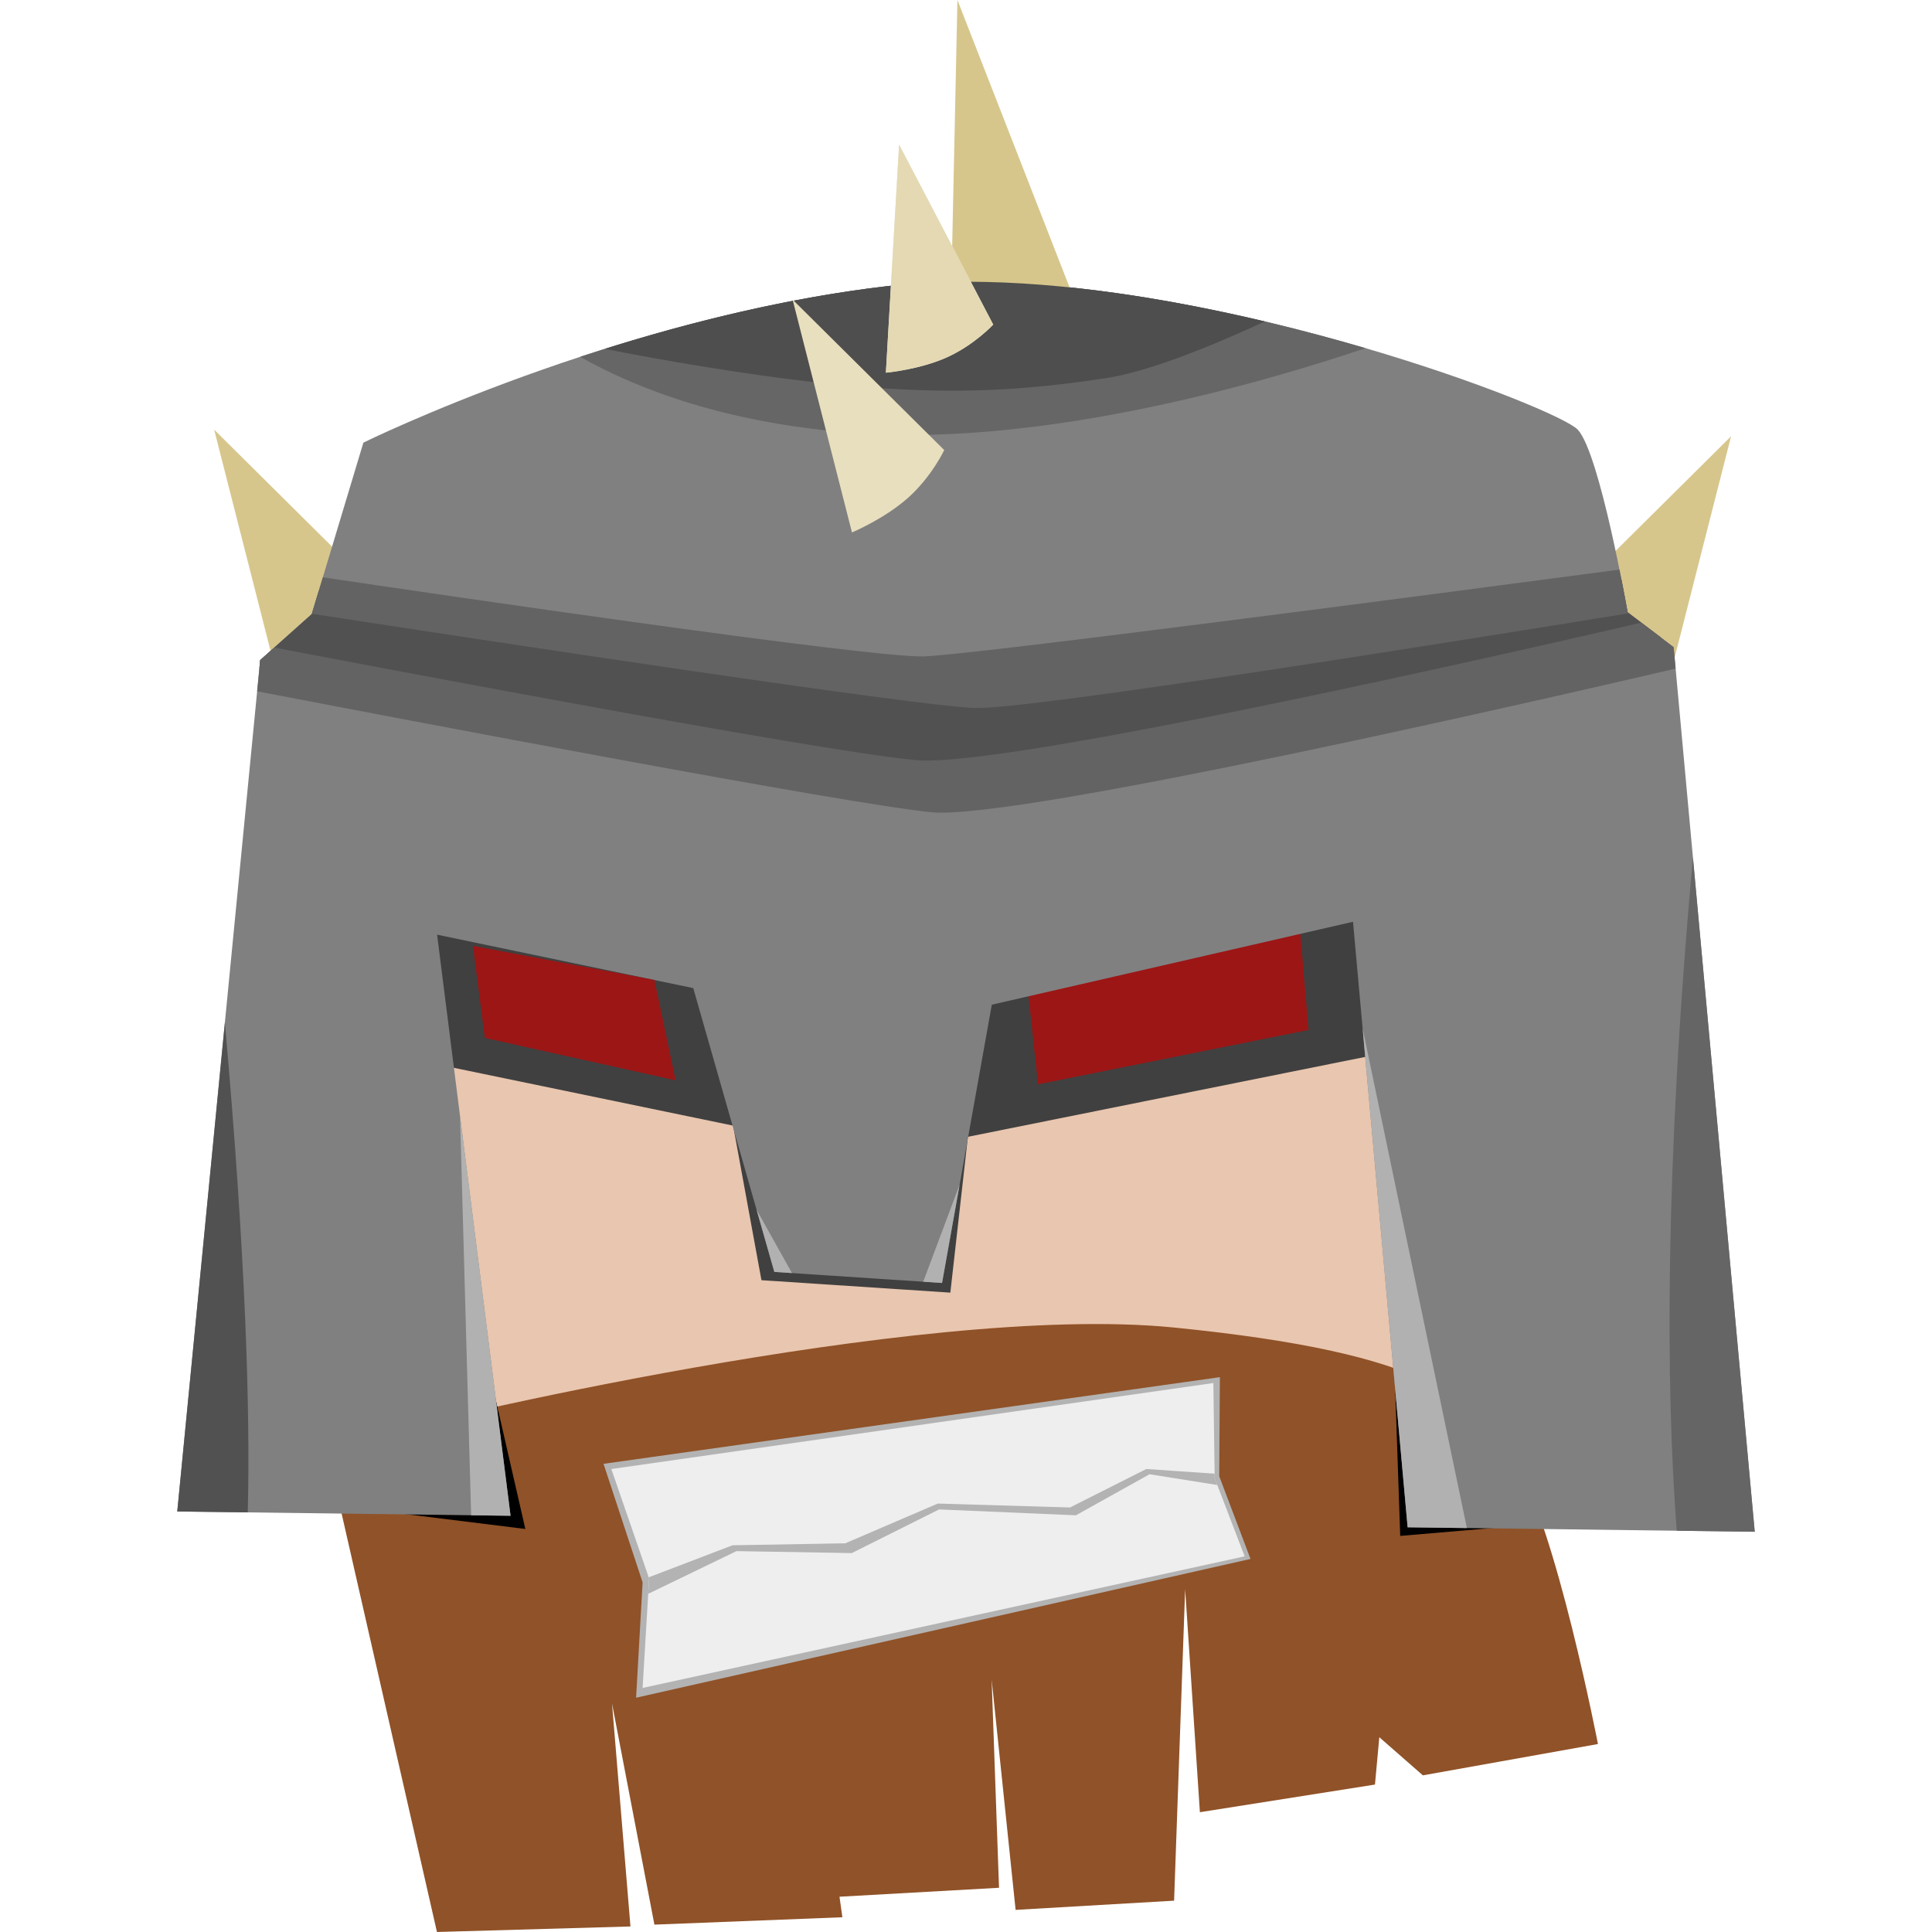
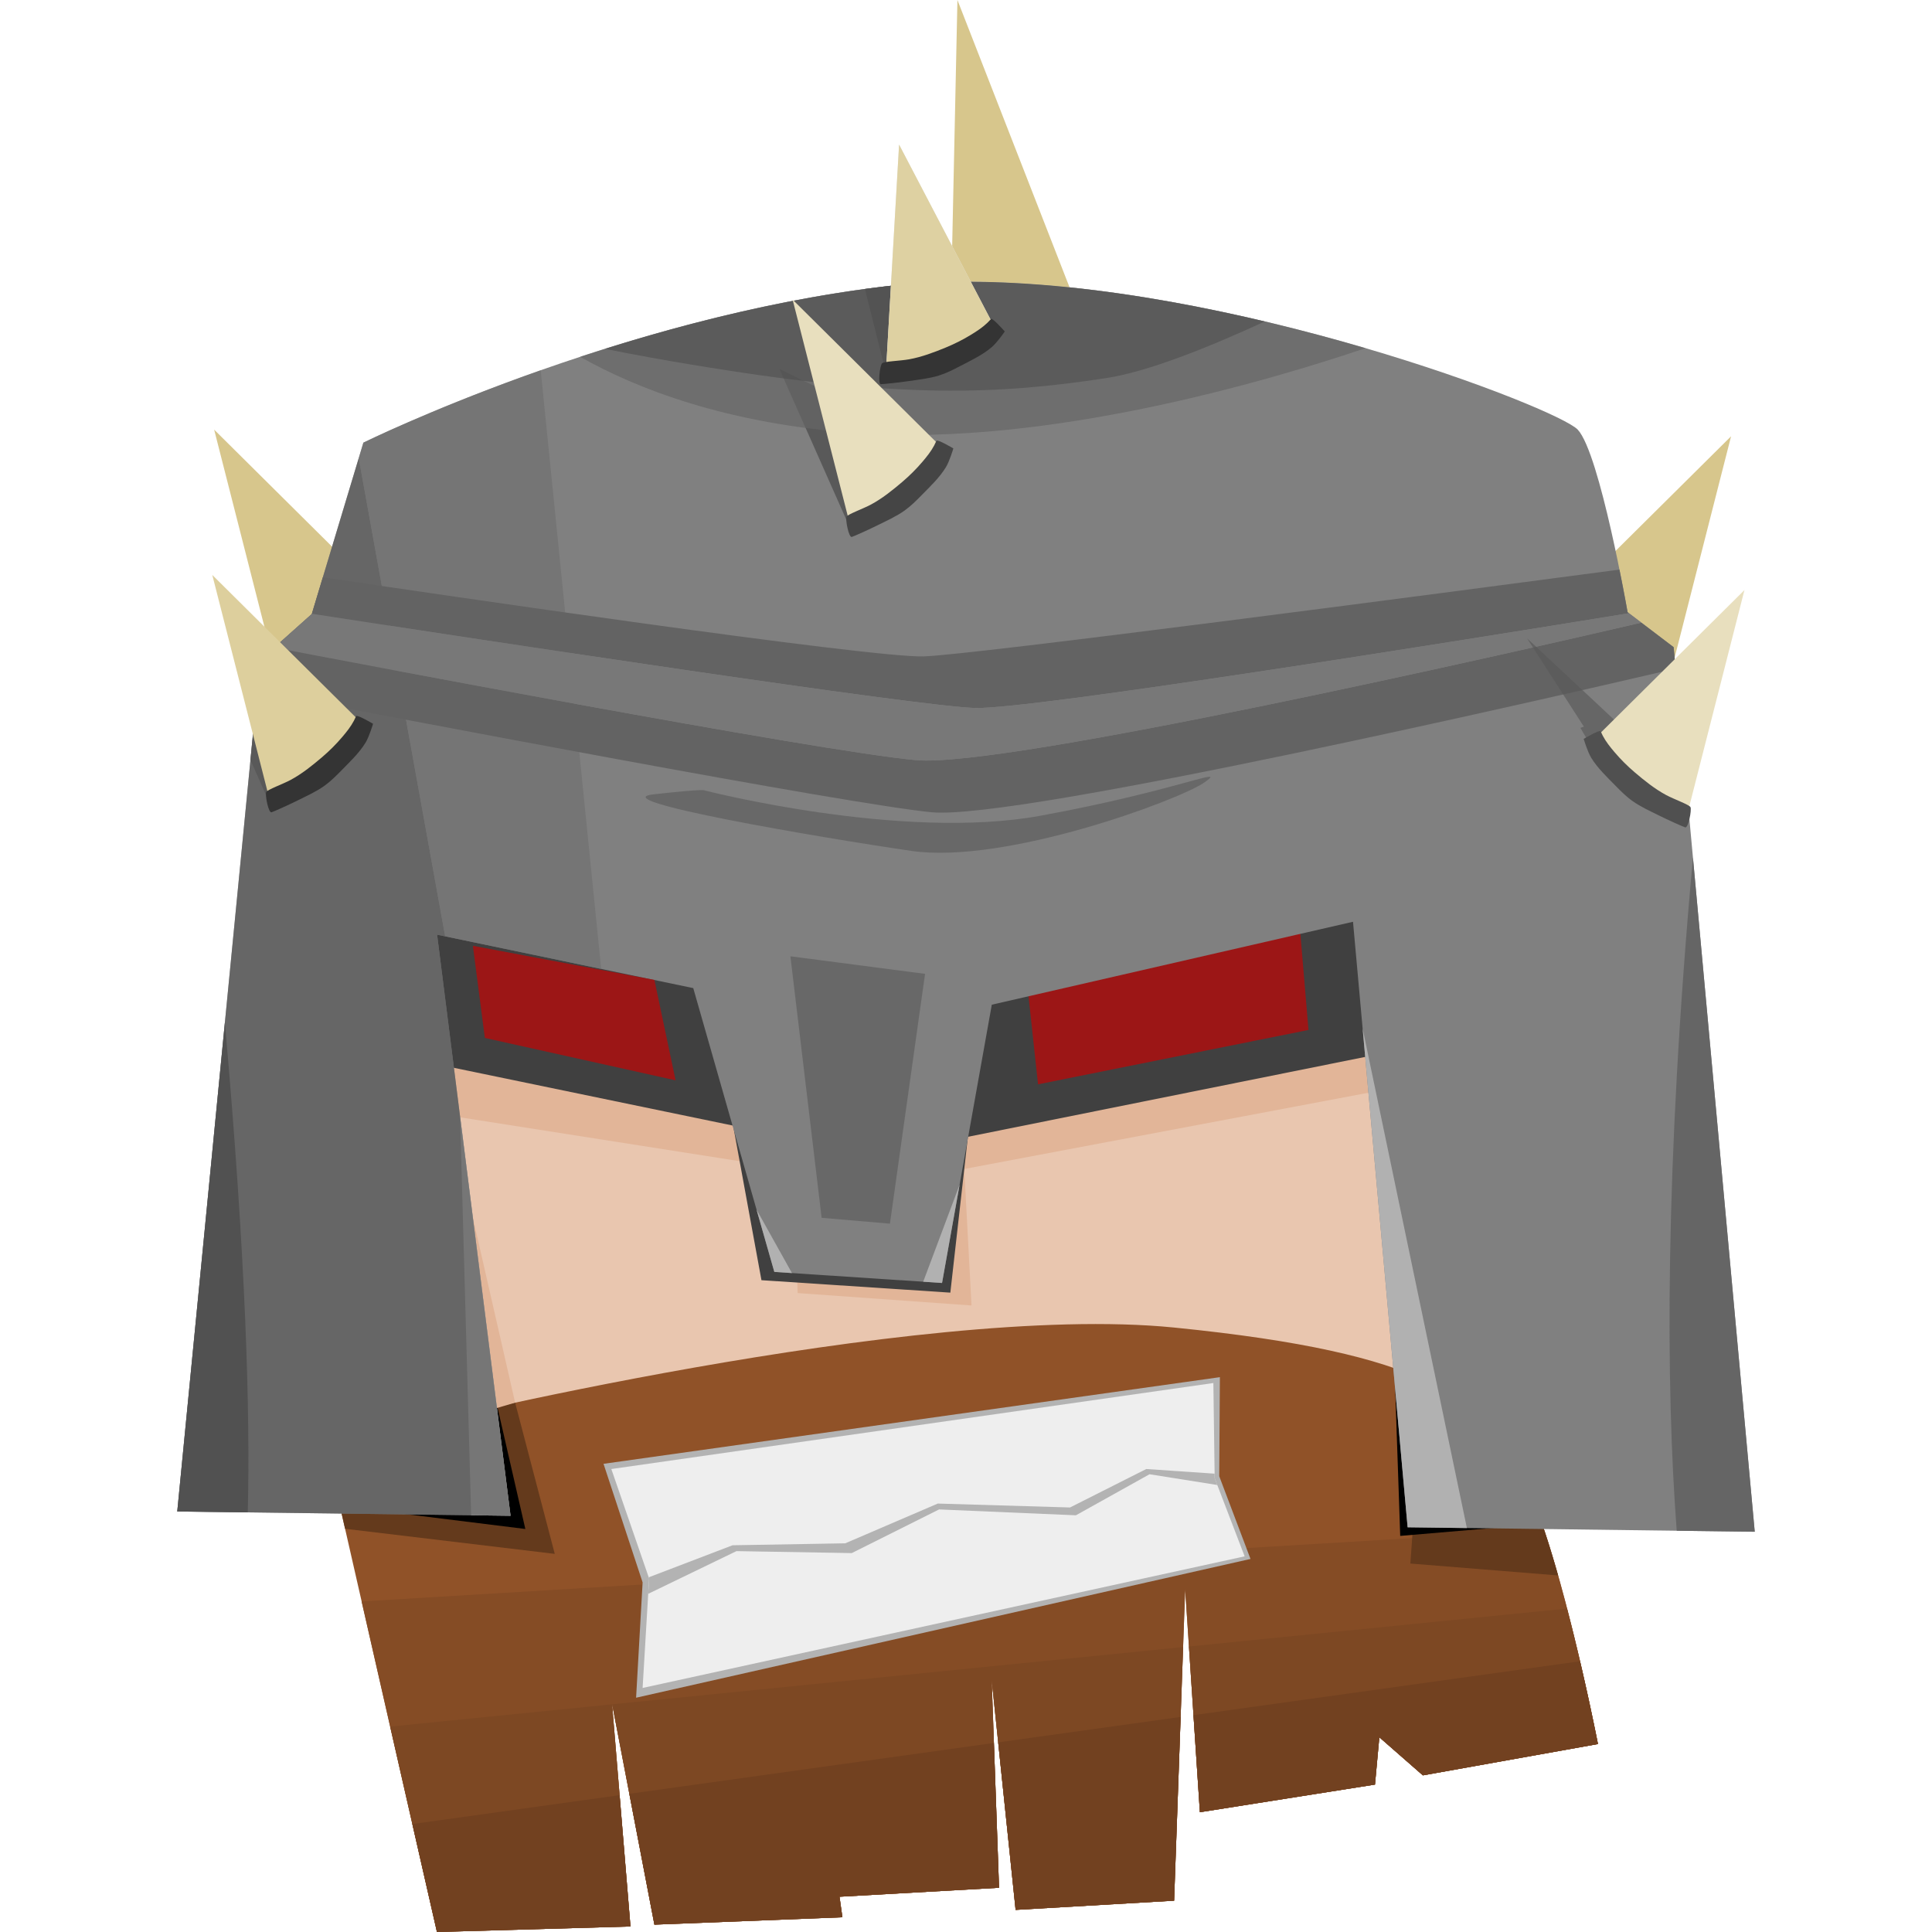
<svg xmlns="http://www.w3.org/2000/svg" id="svg8" version="1.1" viewBox="0 0 264.583 264.583" height="264.583mm" width="264.583mm">
  <defs id="defs2" />
  <g transform="translate(168.662,189.0332)" style="display:inline" id="layer1">
    <path style="fill:#e9c6af;fill-opacity:1;stroke-width:0.883;stroke-linecap:round;stroke-linejoin:round" d="m -121.547,-66.08 4.038,78.993 152.182,-0.252 -2.019,-102.212 z" id="path853" />
+     <path style="fill:#e2b598;fill-opacity:1;stroke-width:2.646;stroke-linecap:round;stroke-linejoin:round" d="m -39.205,-35.008 60.098,-13.04 1.701,7.937 -63.122,11.906 z" id="path937" />
+     <path style="fill:#e2b598;fill-opacity:1;stroke-width:2.646;stroke-linecap:round;stroke-linejoin:round" d="m -108.942,-44.646 42.9,7.56 0.567,7.371 -48.192,-7.56 z" id="path934" />
    <path d="m -116.884,-69.586 3.391,25.341 50.86,10.529 -6.96,-26.055 z" style="fill:#404040;fill-opacity:1;stroke-width:0.883;stroke-linecap:round;stroke-linejoin:round" id="path952" />
    <path style="fill:#905228;fill-opacity:1;stroke-width:0.883;stroke-linecap:round;stroke-linejoin:round" d="m -112.86,6.399 c 0,0 69.656,-17.162 104.988,-13.628 35.333,3.533 41.137,9.843 46.689,18.423 5.552,8.581 11.357,38.613 11.357,38.613 l -23.976,4.29 -40.38,-35.333 35.837,14.638 -2.019,21.957 -23.976,3.786 -2.019,-30.537 -1.514,42.651 -21.704,1.262 -3.281,-31.547 1.01,28.518 -22.461,1.262 -3.281,-27.761 4.29,30.537 -25.742,1.01 -5.805,-30.285 2.524,30.537 -26.499,0.757 -13.628,-59.813 z" id="path851" />
+     <path id="path924" style="fill:#854c25;fill-opacity:1;stroke-width:10;stroke-linecap:round;stroke-linejoin:round" d="M 799.311 791.988 L 187.184 828.9 L 226.168 1000 L 326.324 997.139 L 316.785 881.721 L 338.723 996.186 L 436.018 992.369 L 434.525 981.746 L 517.096 977.107 L 513.279 869.32 L 525.68 988.553 L 607.713 983.785 L 613.436 822.582 L 621.066 938 L 711.684 923.691 L 713.936 899.193 L 736.482 918.922 L 827.1 902.707 C 827.1 902.707 814.525 837.67 799.311 791.988 z " transform="matrix(0.2645833,0,0,0.2645833,-168.662,-189.0332)" />
+     <path id="path942" style="fill:#643a1c;fill-opacity:1;stroke-width:10;stroke-linecap:round;stroke-linejoin:round" d="M 266.629 726.01 C 232.609 733.301 210.906 738.643 210.906 738.643 L 174.66 773.936 L 178.613 791.289 L 287.143 804.285 L 266.629 726.01 z " transform="matrix(0.2645833,0,0,0.2645833,-168.662,-189.0332)" />
    <path id="path959" d="m -42.468,-59.057 65.315,-14.098 2.32,27.482 -64.78,13.027 z" style="fill:#404040;fill-opacity:1;stroke-width:0.883;stroke-linecap:round;stroke-linejoin:round" />
+     <path style="fill:#e2b598;fill-opacity:1;stroke-width:2.646;stroke-linecap:round;stroke-linejoin:round" d="m -59.427,-11.951 23.812,1.701 -1.134,-21.356 -22.868,14.363 z" id="path939" />
    <path id="path906" d="m -68.325,-35.219 32.369,0.508 -2.559,22.702 -25.868,-1.704 z" style="fill:#404040;fill-opacity:1;stroke-width:0.883;stroke-linecap:round;stroke-linejoin:round" />
+     <path id="path958" style="fill:#643a1c;fill-opacity:1;stroke-width:10;stroke-linecap:round;stroke-linejoin:round" d="M 769.713 737.406 L 733.215 764.643 L 730 809.285 L 806.48 815.449 C 799.665 791.388 791.859 768.64 784.176 756.766 C 779.748 749.923 775.265 743.467 769.713 737.406 z " transform="matrix(0.2645833,0,0,0.2645833,-168.662,-189.0332)" />
    <path id="path927" d="m 21.776,-17.298 1.319,38.603 18.489,-1.574 -1.428,-56.481 z" style="fill:#000000;fill-opacity:1;stroke-width:0.883;stroke-linecap:round;stroke-linejoin:round" />
    <path id="path929" d="m -104.035,-11.588 7.317,31.944 -24.449,-3.034 z" style="fill:#000000;fill-opacity:1;stroke-width:0.883;stroke-linecap:round;stroke-linejoin:round" />
    <path style="fill:#9c1616;fill-opacity:1;stroke-width:0.505;stroke-linecap:round;stroke-linejoin:round" d="m -28.137,-55.636 37.344,-8.061 1.326,15.713 -37.038,7.448 z" id="path961" />
    <path style="fill:#d7c68c;fill-opacity:1;stroke-width:3.059;stroke-linecap:round;stroke-linejoin:round" d="m -139.336,-130.198 8.132,31.89 c 0,0 4.52,-1.897 7.739,-4.797 3.219,-2.9 4.896,-6.486 4.896,-6.486 z" id="path1146" />
    <path style="fill:#d7c68c;fill-opacity:1;stroke-width:3.059;stroke-linecap:round;stroke-linejoin:round" d="m 68.405,-129.285 -8.132,31.89 c 0,0 -4.52,-1.897 -7.739,-4.797 -3.219,-2.9 -4.896,-6.486 -4.896,-6.486 z" id="path1154" />
+     <path style="fill:#e2b598;fill-opacity:1;stroke-width:2.646;stroke-linecap:round;stroke-linejoin:round" d="M -98.116,3.057 -106.388,-33.148 -120.687,9.682 Z" id="path963" />
    <path d="m -36.14,-150.451 c -3.723,-0.002 -7.352,0.181 -10.83,0.583 -37.099,4.29 -71.927,21.452 -71.927,21.452 l -7.067,23.471 -7.066,6.309 -11.357,116.597 45.644,0.587 -10.059,-79.58 35.08,7.319 11.105,38.866 22.966,1.514 6.814,-38.109 49.466,-11.357 7.48,82.925 47.537,0.611 -11.105,-121.14 -6.309,-4.795 c 0,0 -3.786,-21.704 -6.814,-24.985 -2.745,-2.973 -47.566,-20.248 -83.558,-20.268 z" style="fill:#808080;fill-opacity:1;stroke-width:0.883;stroke-linecap:round;stroke-linejoin:round" id="path835" />
    <path id="path968" d="m -103.902,-59.509 1.64,12.619 26.121,5.805 -2.902,-13.754 z" style="fill:#ca0000;fill-opacity:0.663;stroke-width:0.883;stroke-linecap:round;stroke-linejoin:round" />
-     <path d="m -36.14,-150.451 c -3.723,-0.002 -7.352,0.181 -10.83,0.583 -15.212,1.759 -30.039,5.682 -42.243,9.699 7.623,4.313 20.112,9.268 38.457,10.491 25.695,1.713 55.829,-7.193 69.097,-11.677 -16.085,-4.719 -36.397,-9.086 -54.481,-9.096 z" style="fill:#666666;fill-opacity:1;stroke-width:0.883;stroke-linecap:round;stroke-linejoin:round" id="path901" />
-     <path id="path1108" d="m -38.458,-146.342 0.913,-42.691 18.264,46.801 z" style="fill:#d7c68c;fill-opacity:1;stroke-width:2.26;stroke-linecap:round;stroke-linejoin:round" />
-     <path d="m -36.14,-150.451 c -3.723,-0.002 -7.352,0.181 -10.83,0.583 -13.832,1.6 -27.348,4.989 -38.861,8.61 3.913,0.785 8.499,1.624 13.876,2.494 26.499,4.29 39.875,3.786 54.765,1.514 5.611,-0.856 13.767,-4.078 21.753,-7.76 -13.078,-3.099 -27.485,-5.434 -40.703,-5.441 z" style="fill:#4e4e4e;fill-opacity:1;stroke-width:0.883;stroke-linecap:round;stroke-linejoin:round" id="path896" />
+     <path id="path1108" style="fill:#d7c68c;fill-opacity:1;stroke-width:8.542;stroke-linecap:round;stroke-linejoin:round" d="M 495.562 0 L 492.441 145.91 C 495.237 145.854 498.045 145.821 500.871 145.822 C 518.047 145.832 535.758 146.901 553.609 148.75 L 495.562 0 z " transform="matrix(0.2645833,0,0,0.2645833,-168.662,-189.0332)" />
+     <path style="fill:#595959;fill-opacity:1;stroke-width:3.059;stroke-linecap:round;stroke-linejoin:round" d="m -61.922,-138.517 9.936,22.402 c 0,0 4.52,-1.897 7.739,-4.797 3.219,-2.9 4.896,-6.486 4.896,-6.486 z" id="path969" />
+     <path d="m -36.14,-150.451 c -3.723,-0.002 -7.352,0.181 -10.83,0.583 -15.212,1.759 -30.039,5.682 -42.243,9.699 7.623,4.313 20.112,9.268 38.457,10.491 25.695,1.713 55.829,-7.193 69.097,-11.677 -16.085,-4.719 -36.397,-9.086 -54.481,-9.096 z" style="fill:#666666;fill-opacity:0.69;stroke-width:0.883;stroke-linecap:round;stroke-linejoin:round" id="path901" />
+     <path id="path975" style="fill:#595959;fill-opacity:1;stroke-width:10.992;stroke-linecap:round;stroke-linejoin:round" d="M 492.316 145.914 C 481.235 146.139 470.403 146.813 459.938 148.023 C 455.847 148.496 451.768 149.027 447.695 149.58 L 458.533 192.904 C 458.533 192.904 476.077 191.324 490.254 184.893 C 504.431 178.461 514.076 168.006 514.076 168.006 L 492.316 145.914 z " transform="matrix(0.2645833,0,0,0.2645833,-168.662,-189.0332)" />
+     <path d="m -36.14,-150.451 c -3.723,-0.002 -7.352,0.181 -10.83,0.583 -13.832,1.6 -27.348,4.989 -38.861,8.61 3.913,0.785 8.499,1.624 13.876,2.494 26.499,4.29 39.875,3.786 54.765,1.514 5.611,-0.856 13.767,-4.078 21.753,-7.76 -13.078,-3.099 -27.485,-5.434 -40.703,-5.441 z" style="fill:#4e4e4e;fill-opacity:0.588;stroke-width:0.883;stroke-linecap:round;stroke-linejoin:round" id="path896" />
    <path d="m -105.66,-36.176 1.518,54.655 5.399,0.069 z" style="fill:#b1b1b1;fill-opacity:1;stroke-width:0.883;stroke-linecap:round;stroke-linejoin:round" id="path913" />
+     <path transform="matrix(0.2645833,0,0,0.2645833,-168.662,-189.0332)" d="M 185.674 237.119 L 161.381 317.811 L 134.672 341.658 L 91.748 782.342 L 264.262 784.559 L 226.242 483.783 L 230.422 484.654 L 185.674 237.119 z " style="fill:#595959;fill-opacity:0.674;stroke-width:10;stroke-linecap:round;stroke-linejoin:round" id="path960" />
    <path d="m 17.947,-48.185 6.162,68.311 8.116,0.104 z" style="fill:#b1b1b1;fill-opacity:1;stroke-width:0.883;stroke-linecap:round;stroke-linejoin:round" id="path918" />
    <path d="m -37.244,-26.798 -4.986,13.295 2.578,0.17 z" style="fill:#b1b1b1;fill-opacity:1;stroke-width:0.883;stroke-linecap:round;stroke-linejoin:round" id="path931" />
    <path d="m -65.053,-23.372 2.435,8.524 2.413,0.159 z" style="fill:#b1b1b1;fill-opacity:1;stroke-width:0.883;stroke-linecap:round;stroke-linejoin:round" id="path936" />
    <path id="path948" d="M -80.658,27.673 -86.011,11.433 -1.601,-0.434 -1.691,13.129 2.592,24.461 -81.55,43.466 Z" style="fill:#b3b3b3;fill-opacity:1;stroke-width:0.883;stroke-linecap:round;stroke-linejoin:round" />
    <path id="path941" d="M -84.941,12.147 -2.494,0.369 -2.315,13.396 1.789,24.104 -80.658,42.128 -79.765,27.137 Z" style="fill:#eeeeee;fill-opacity:1;stroke-width:0.883;stroke-linecap:round;stroke-linejoin:round" />
    <path d="m -11.684,12.147 -10.44,5.265 -18.113,-0.535 -12.67,5.443 -15.436,0.268 -11.477,4.388 0.056,0.162 -0.125,2.098 12.082,-5.846 15.793,0.268 11.957,-5.978 18.738,0.803 10.083,-5.621 9.282,1.473 -0.36,-0.938 -0.008,-0.616 z" style="fill:#b3b3b3;fill-opacity:1;stroke-width:0.883;stroke-linecap:round;stroke-linejoin:round" id="path943" />
-     <path d="m 53.397,-109.643 -32.857,6.59 -67.384,6.94 c 0,0 -60.811,-9.472 -78.167,-11.996 l -0.952,3.163 -7.066,6.309 -0.105,1.078 2.25,0.562 92.243,16.657 90.855,-17.792 6.585,-3.596 -4.566,-3.47 c 0,0 -0.319,-1.818 -0.835,-4.445 z" style="fill:#515151;fill-opacity:1;stroke-width:0.883;stroke-linecap:round;stroke-linejoin:round" id="path979" />
+     <path transform="matrix(0.2645833,0,0,0.2645833,-168.662,-189.0332)" d="M 279.863 191.641 C 224.707 211.067 188.088 229.102 188.088 229.102 L 185.674 237.119 L 230.422 484.654 L 311.164 501.5 L 279.863 191.641 z " style="fill:#6f6f6f;fill-opacity:0.674;stroke-width:10;stroke-linecap:round;stroke-linejoin:round" id="path965" />
    <path d="m 56.121,-103.763 c -17.768,4.118 -87.032,19.917 -99.303,18.83 -13.298,-1.178 -80.273,-13.957 -87.924,-15.421 l -1.924,1.718 -0.416,4.274 c 19.788,3.804 81.191,15.521 92.406,16.568 11.815,1.103 84.863,-15.712 101.851,-19.675 l -0.269,-2.933 z" style="fill:#636363;fill-opacity:1;stroke-width:0.883;stroke-linecap:round;stroke-linejoin:round" id="path974" />
    <path d="m 53.121,-111.028 c -25.565,3.389 -88.654,11.686 -95.296,11.887 -7.262,0.22 -67.072,-8.574 -82.275,-10.831 l -1.503,4.994 c 23.133,3.561 83.107,12.7 90.845,12.904 7.61,0.2 65.781,-9.113 89.534,-12.977 l -0.193,-0.147 c 0,0 -0.432,-2.462 -1.112,-5.83 z" style="fill:#636363;fill-opacity:1;stroke-width:0.883;stroke-linecap:round;stroke-linejoin:round" id="path891" />
    <path d="m -137.866,-48.989 -6.521,66.95 9.656,0.124 c 0.346,-13.61 -0.25,-34.664 -3.135,-67.074 z" style="fill:#515151;fill-opacity:1;stroke-width:0.883;stroke-linecap:round;stroke-linejoin:round" id="path993" />
    <path d="m 63.182,-71.601 c -3.893,42.94 -3.711,72.456 -2.221,92.201 l 10.685,0.137 z" style="fill:#656565;fill-opacity:1;stroke-width:0.883;stroke-linecap:round;stroke-linejoin:round" id="path1017" />
    <path id="path1114" d="m -45.534,-169.23 -1.808,31.236 c 0,0 4.642,-0.418 8.393,-2.12 3.751,-1.702 6.303,-4.468 6.303,-4.468 z" style="fill:#e6e6e6;fill-opacity:1;stroke-width:2.908;stroke-linecap:round;stroke-linejoin:round" />
-     <path style="fill:#e4d9b2;fill-opacity:1;stroke-width:2.908;stroke-linecap:round;stroke-linejoin:round" d="m -45.534,-169.23 -1.808,31.236 c 0,0 4.642,-0.418 8.393,-2.12 3.751,-1.702 6.303,-4.468 6.303,-4.468 z" id="path1116" />
+     <path style="fill:#ded1a2;fill-opacity:1;stroke-width:2.908;stroke-linecap:round;stroke-linejoin:round" d="m -45.534,-169.23 -1.808,31.236 c 0,0 4.642,-0.418 8.393,-2.12 3.751,-1.702 6.303,-4.468 6.303,-4.468 z" id="path1116" />
    <path id="path1124" d="m -60.118,-148.005 8.132,31.89 c 0,0 4.52,-1.897 7.739,-4.797 3.219,-2.9 4.896,-6.486 4.896,-6.486 z" style="fill:#e8dfbe;fill-opacity:1;stroke-width:3.059;stroke-linecap:round;stroke-linejoin:round" />
+     <path id="path919" style="fill:#7d4823;fill-opacity:1;stroke-width:10;stroke-linecap:round;stroke-linejoin:round" d="M 811.117 832.582 L 615.395 852.213 L 621.066 938 L 711.684 923.691 L 713.936 899.193 L 736.482 918.922 L 827.1 902.707 C 827.1 902.707 820.508 868.684 811.117 832.582 z M 612.373 852.516 L 316.867 882.152 L 338.723 996.186 L 436.018 992.369 L 434.525 981.746 L 517.096 977.107 L 513.279 869.32 L 525.68 988.553 L 607.713 983.785 L 612.373 852.516 z M 316.82 882.156 L 201.943 893.678 L 226.168 1000 L 326.324 997.139 L 316.82 882.156 z " transform="matrix(0.2645833,0,0,0.2645833,-168.662,-189.0332)" />
+     <path id="path914" style="fill:#724120;fill-opacity:1;stroke-width:10;stroke-linecap:round;stroke-linejoin:round" d="M 817.828 859.852 L 617.744 887.75 L 621.066 938 L 711.684 923.691 L 713.936 899.193 L 736.482 918.922 L 827.1 902.707 C 827.1 902.707 823.481 884.076 817.828 859.852 z M 611.09 888.678 L 516.662 901.844 L 525.68 988.553 L 607.713 983.785 L 611.09 888.678 z M 514.441 902.154 L 325.744 928.467 L 338.723 996.186 L 436.018 992.369 L 434.525 981.746 L 517.096 977.107 L 514.441 902.154 z M 320.707 929.168 L 213.438 944.125 L 226.168 1000 L 326.324 997.139 L 320.707 929.168 z " transform="matrix(0.2645833,0,0,0.2645833,-168.662,-189.0332)" />
+     <path style="fill:#686868;fill-opacity:1;stroke-width:2.646;stroke-linecap:round;stroke-linejoin:round" d="m -72.178,-80.789 c 0,0 26.994,6.949 45.97,3.475 18.976,-3.475 25.925,-6.949 22.451,-4.544 -3.475,2.405 -27.261,11.225 -40.09,9.354 -12.829,-1.871 -42.496,-6.949 -35.28,-7.751 7.216,-0.802 6.949,-0.535 6.949,-0.535 z" id="path930" />
+     <path style="fill:#686868;fill-opacity:1;stroke-width:2.646;stroke-linecap:round;stroke-linejoin:round" d="m -60.418,-58.071 4.276,35.814 9.354,0.802 4.811,-34.211 z" id="path932" />
+     <path id="path969-9" style="display:inline;fill:#595959;fill-opacity:1;stroke-width:11.562;stroke-linecap:round;stroke-linejoin:round" d="M 133.986 348.689 L 129.635 393.367 L 140.615 418.121 C 140.615 418.121 157.698 410.953 169.863 399.992 C 182.028 389.032 188.367 375.479 188.367 375.479 L 133.986 348.689 z " transform="matrix(0.2645833,0,0,0.2645833,-168.662,-189.0332)" />
+     <path id="path979" style="fill:#787878;fill-opacity:1;stroke-width:3.339;stroke-linecap:round;stroke-linejoin:round" d="M 839.279 300.057 L 839.268 300.059 C 839.376 300.612 839.498 301.209 839.602 301.742 C 839.473 301.083 839.415 300.747 839.279 300.057 z M 841.467 311.535 C 842.006 314.46 842.436 316.857 842.436 316.857 C 842.436 316.857 842.068 314.79 841.467 311.535 z M 843.166 317.412 C 753.392 332.014 533.532 367.216 504.77 366.459 C 475.522 365.689 248.85 331.147 161.418 317.688 L 161.381 317.811 L 141.943 335.166 C 170.861 340.7 423.997 388.996 474.256 393.449 C 520.632 397.558 782.419 337.845 849.572 322.281 L 843.166 317.412 z " transform="matrix(0.2645833,0,0,0.2645833,-168.662,-189.0332)" />
+     <path style="display:inline;fill:#ddcf9d;fill-opacity:1;stroke-width:3.059;stroke-linecap:round;stroke-linejoin:round" d="m -139.59,-110.295 8.132,31.89 c 0,0 4.52,-1.897 7.739,-4.797 3.219,-2.9 4.896,-6.486 4.896,-6.486 z" id="path1124-3" />
+     <path style="display:inline;fill:#595959;fill-opacity:0.674;stroke-width:3.059;stroke-linecap:round;stroke-linejoin:round" d="m 40.471,-101.612 12.086,11.301 9.547,13.974 c 0,0 -4.52,-1.897 -7.739,-4.797 -3.219,-2.9 -4.896,-6.486 -4.896,-6.486 z" id="path1039" />
+     <path id="path1092" d="m 48.875,-87.467 -1.105,-1.885 2.146,-0.794 c 0,0 0.736,0.837 0.819,1.043 0.083,0.207 0.339,0.463 0.339,0.463 l -0.405,2.125 z" style="opacity:1;fill:#666666;fill-opacity:1;stroke-width:2.646;stroke-linecap:round;stroke-linejoin:round" />
+     <path id="path1154-1" d="m 70.237,-108.226 -8.132,31.89 c 0,0 -4.52,-1.897 -7.739,-4.797 -3.219,-2.9 -4.896,-6.486 -4.896,-6.486 z" style="display:inline;fill:#e8dfbe;fill-opacity:1;stroke-width:3.059;stroke-linecap:round;stroke-linejoin:round" />
+     <path id="path1018" d="m 48.222,-87.847 c 0,0 2.194,-1.298 2.317,-1.042 0.116,0.24 0.186,0.405 0.304,0.629 0.423,0.804 1,1.523 1.587,2.216 0.847,0.999 1.781,1.929 2.778,2.778 1.346,1.147 2.742,2.271 4.299,3.109 1.077,0.579 3.186,1.328 3.34,1.661 0.185,0.4 -0.305,2.912 -0.727,2.771 -0.383,-0.128 -2.402,-1.037 -3.572,-1.621 -1.236,-0.617 -2.511,-1.185 -3.638,-1.984 -0.872,-0.619 -1.632,-1.386 -2.381,-2.15 -1.166,-1.188 -2.401,-2.353 -3.274,-3.77 -0.518,-0.842 -1.034,-2.596 -1.034,-2.596 z" style="opacity:1;fill:#505050;fill-opacity:1;stroke-width:2.646;stroke-linecap:round;stroke-linejoin:round" />
+     <path style="display:inline;opacity:1;fill:#343434;fill-opacity:1;stroke-width:2.646;stroke-linecap:round;stroke-linejoin:round" d="m -117.575,-89.915 c 0,0 -2.194,-1.298 -2.317,-1.042 -0.116,0.24 -0.186,0.405 -0.304,0.629 -0.423,0.804 -1,1.523 -1.587,2.216 -0.847,0.999 -1.781,1.929 -2.778,2.778 -1.346,1.147 -2.742,2.271 -4.299,3.109 -1.077,0.579 -3.186,1.328 -3.34,1.661 -0.185,0.4 0.305,2.912 0.727,2.771 0.383,-0.128 2.402,-1.037 3.572,-1.621 1.236,-0.617 2.511,-1.185 3.638,-1.984 0.872,-0.619 1.632,-1.386 2.381,-2.15 1.166,-1.188 2.401,-2.353 3.274,-3.77 0.518,-0.842 1.034,-2.596 1.034,-2.596 z" id="path1018-4" />
+     <path style="display:inline;opacity:1;fill:#454545;fill-opacity:1;stroke-width:2.646;stroke-linecap:round;stroke-linejoin:round" d="m -38.103,-127.625 c 0,0 -2.194,-1.298 -2.317,-1.042 -0.116,0.24 -0.186,0.405 -0.304,0.629 -0.423,0.804 -1,1.523 -1.587,2.216 -0.847,0.999 -1.781,1.929 -2.778,2.778 -1.346,1.147 -2.742,2.271 -4.299,3.109 -1.077,0.579 -3.186,1.328 -3.34,1.661 -0.185,0.4 0.305,2.912 0.727,2.771 0.383,-0.128 2.402,-1.037 3.572,-1.621 1.236,-0.617 2.511,-1.185 3.638,-1.984 0.872,-0.619 1.632,-1.386 2.381,-2.15 1.166,-1.188 2.401,-2.353 3.274,-3.77 0.518,-0.842 1.034,-2.596 1.034,-2.596 z" id="path1018-40" />
+     <path id="path1018-40-0" d="m -31.061,-143.638 c 0,0 -1.683,-1.915 -1.88,-1.709 -0.184,0.192 -0.302,0.328 -0.484,0.504 -0.652,0.633 -1.423,1.138 -2.196,1.615 -1.115,0.687 -2.291,1.282 -3.502,1.78 -1.635,0.673 -3.311,1.309 -5.051,1.623 -1.203,0.217 -3.441,0.275 -3.69,0.544 -0.3,0.323 -0.613,2.863 -0.168,2.86 0.404,-0.003 2.605,-0.241 3.898,-0.433 1.366,-0.203 2.755,-0.348 4.074,-0.759 1.021,-0.318 1.982,-0.812 2.93,-1.306 1.477,-0.768 3.013,-1.493 4.282,-2.57 0.754,-0.64 1.787,-2.148 1.787,-2.148 z" style="display:inline;opacity:1;fill:#343434;fill-opacity:1;stroke-width:2.646;stroke-linecap:round;stroke-linejoin:round" />
  </g>
</svg>
